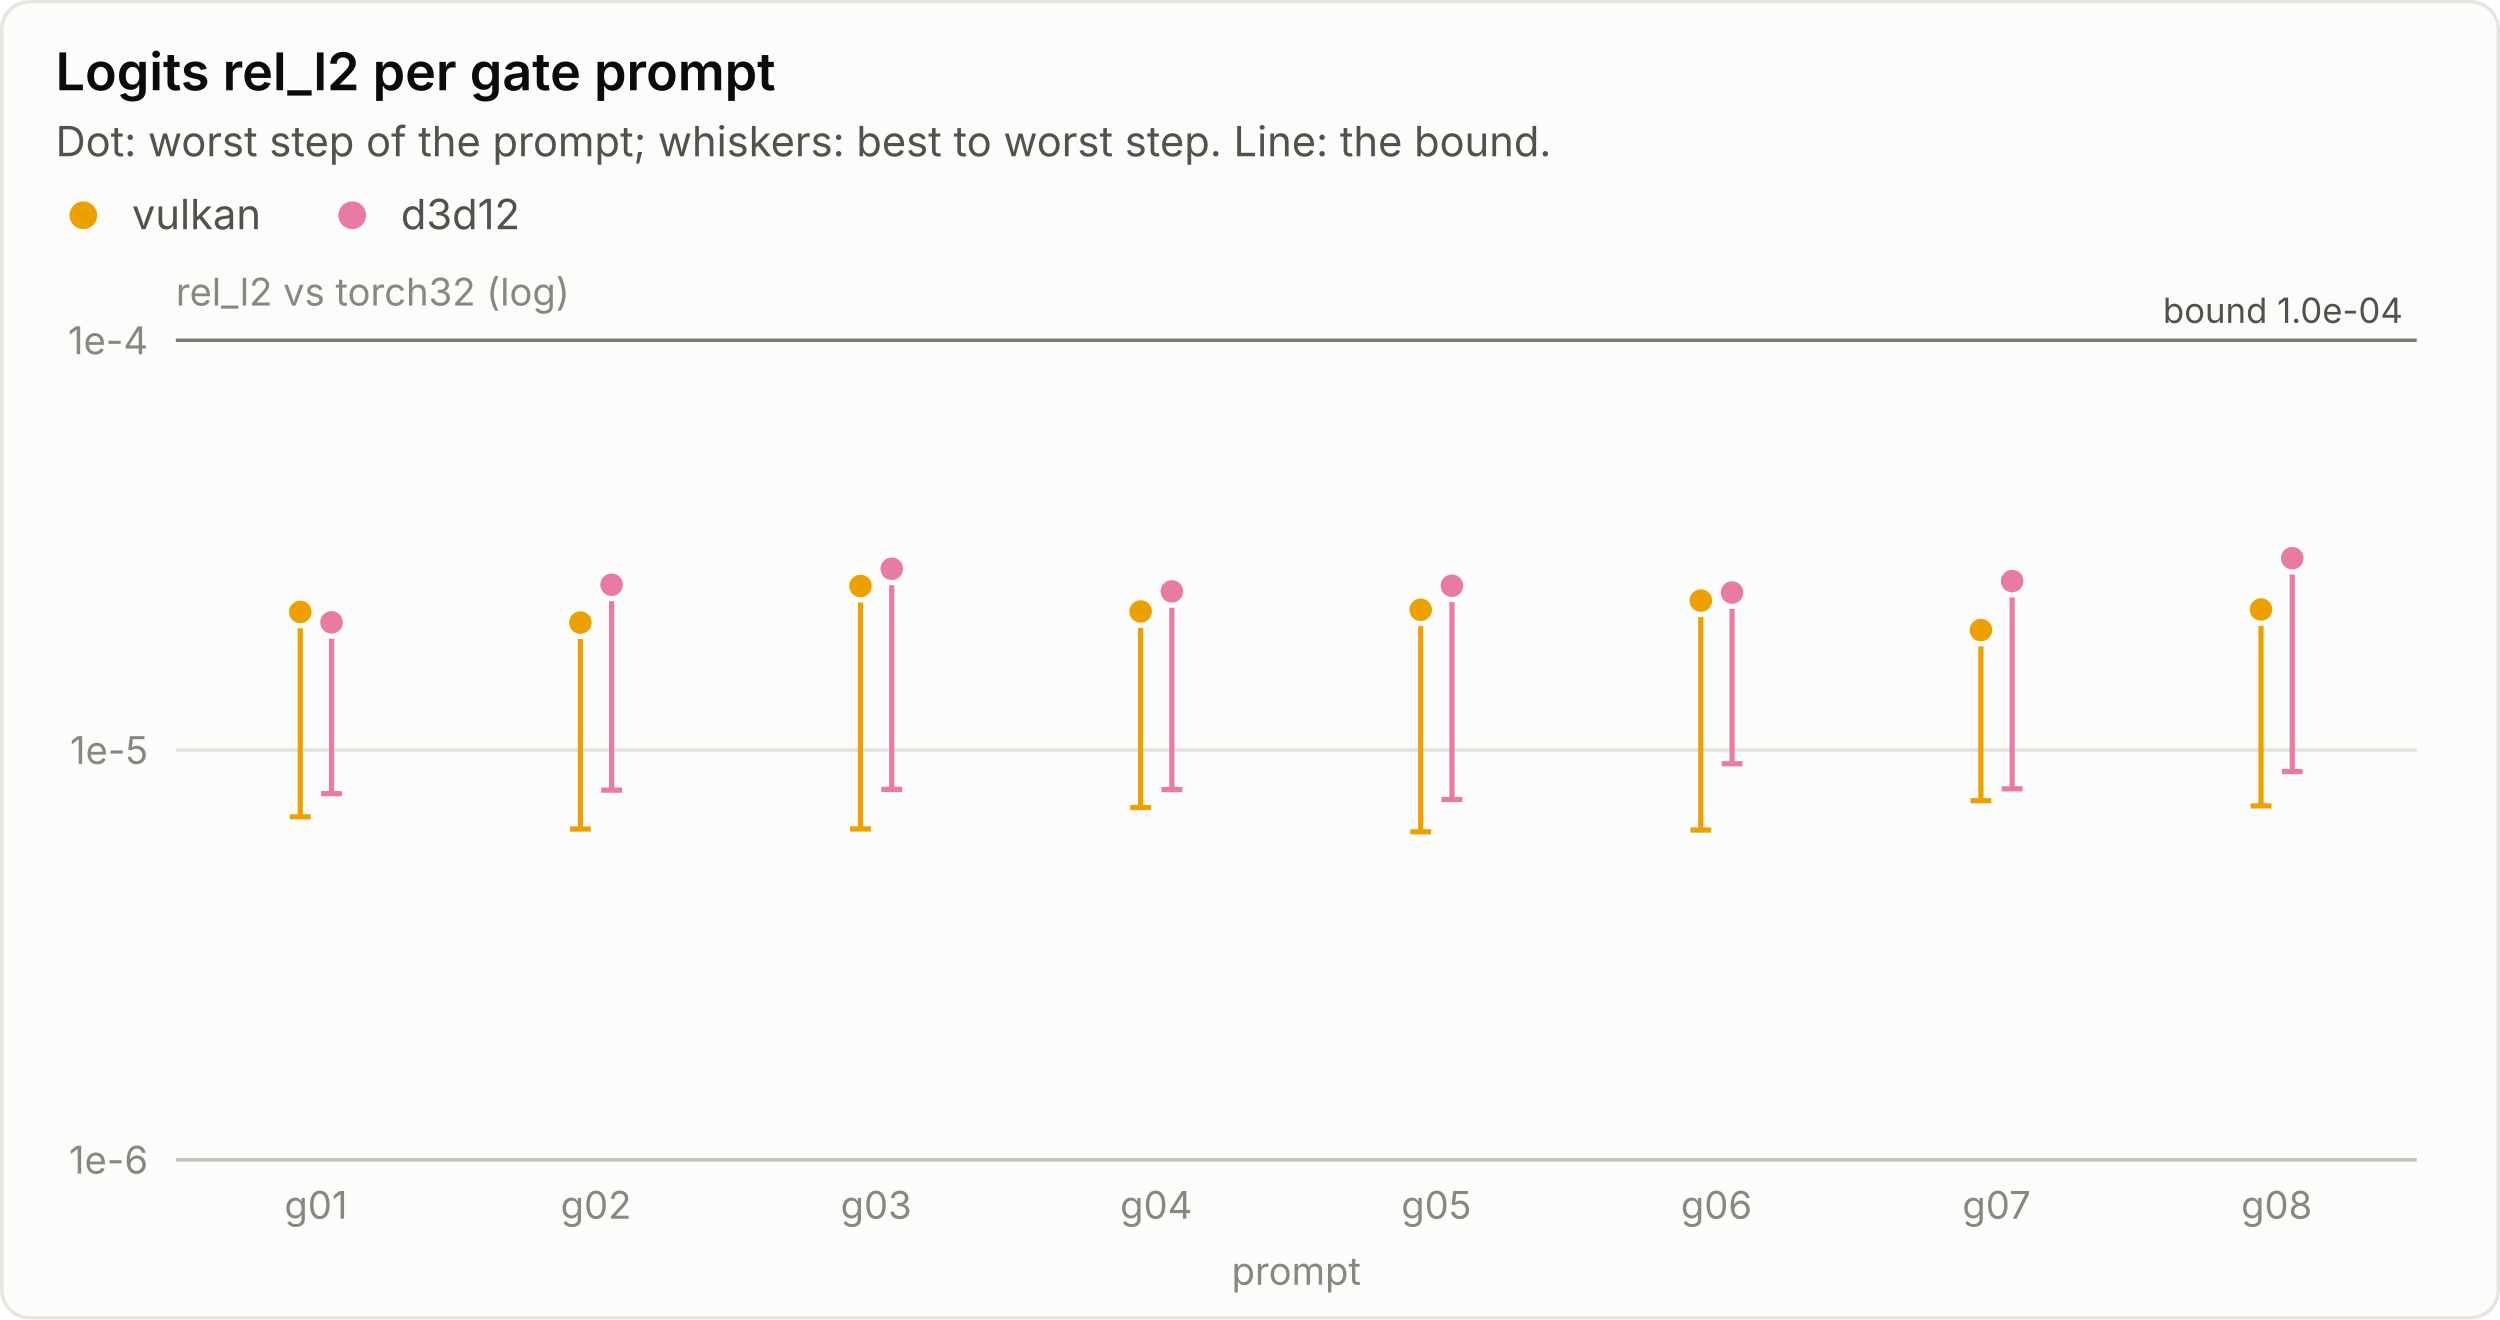
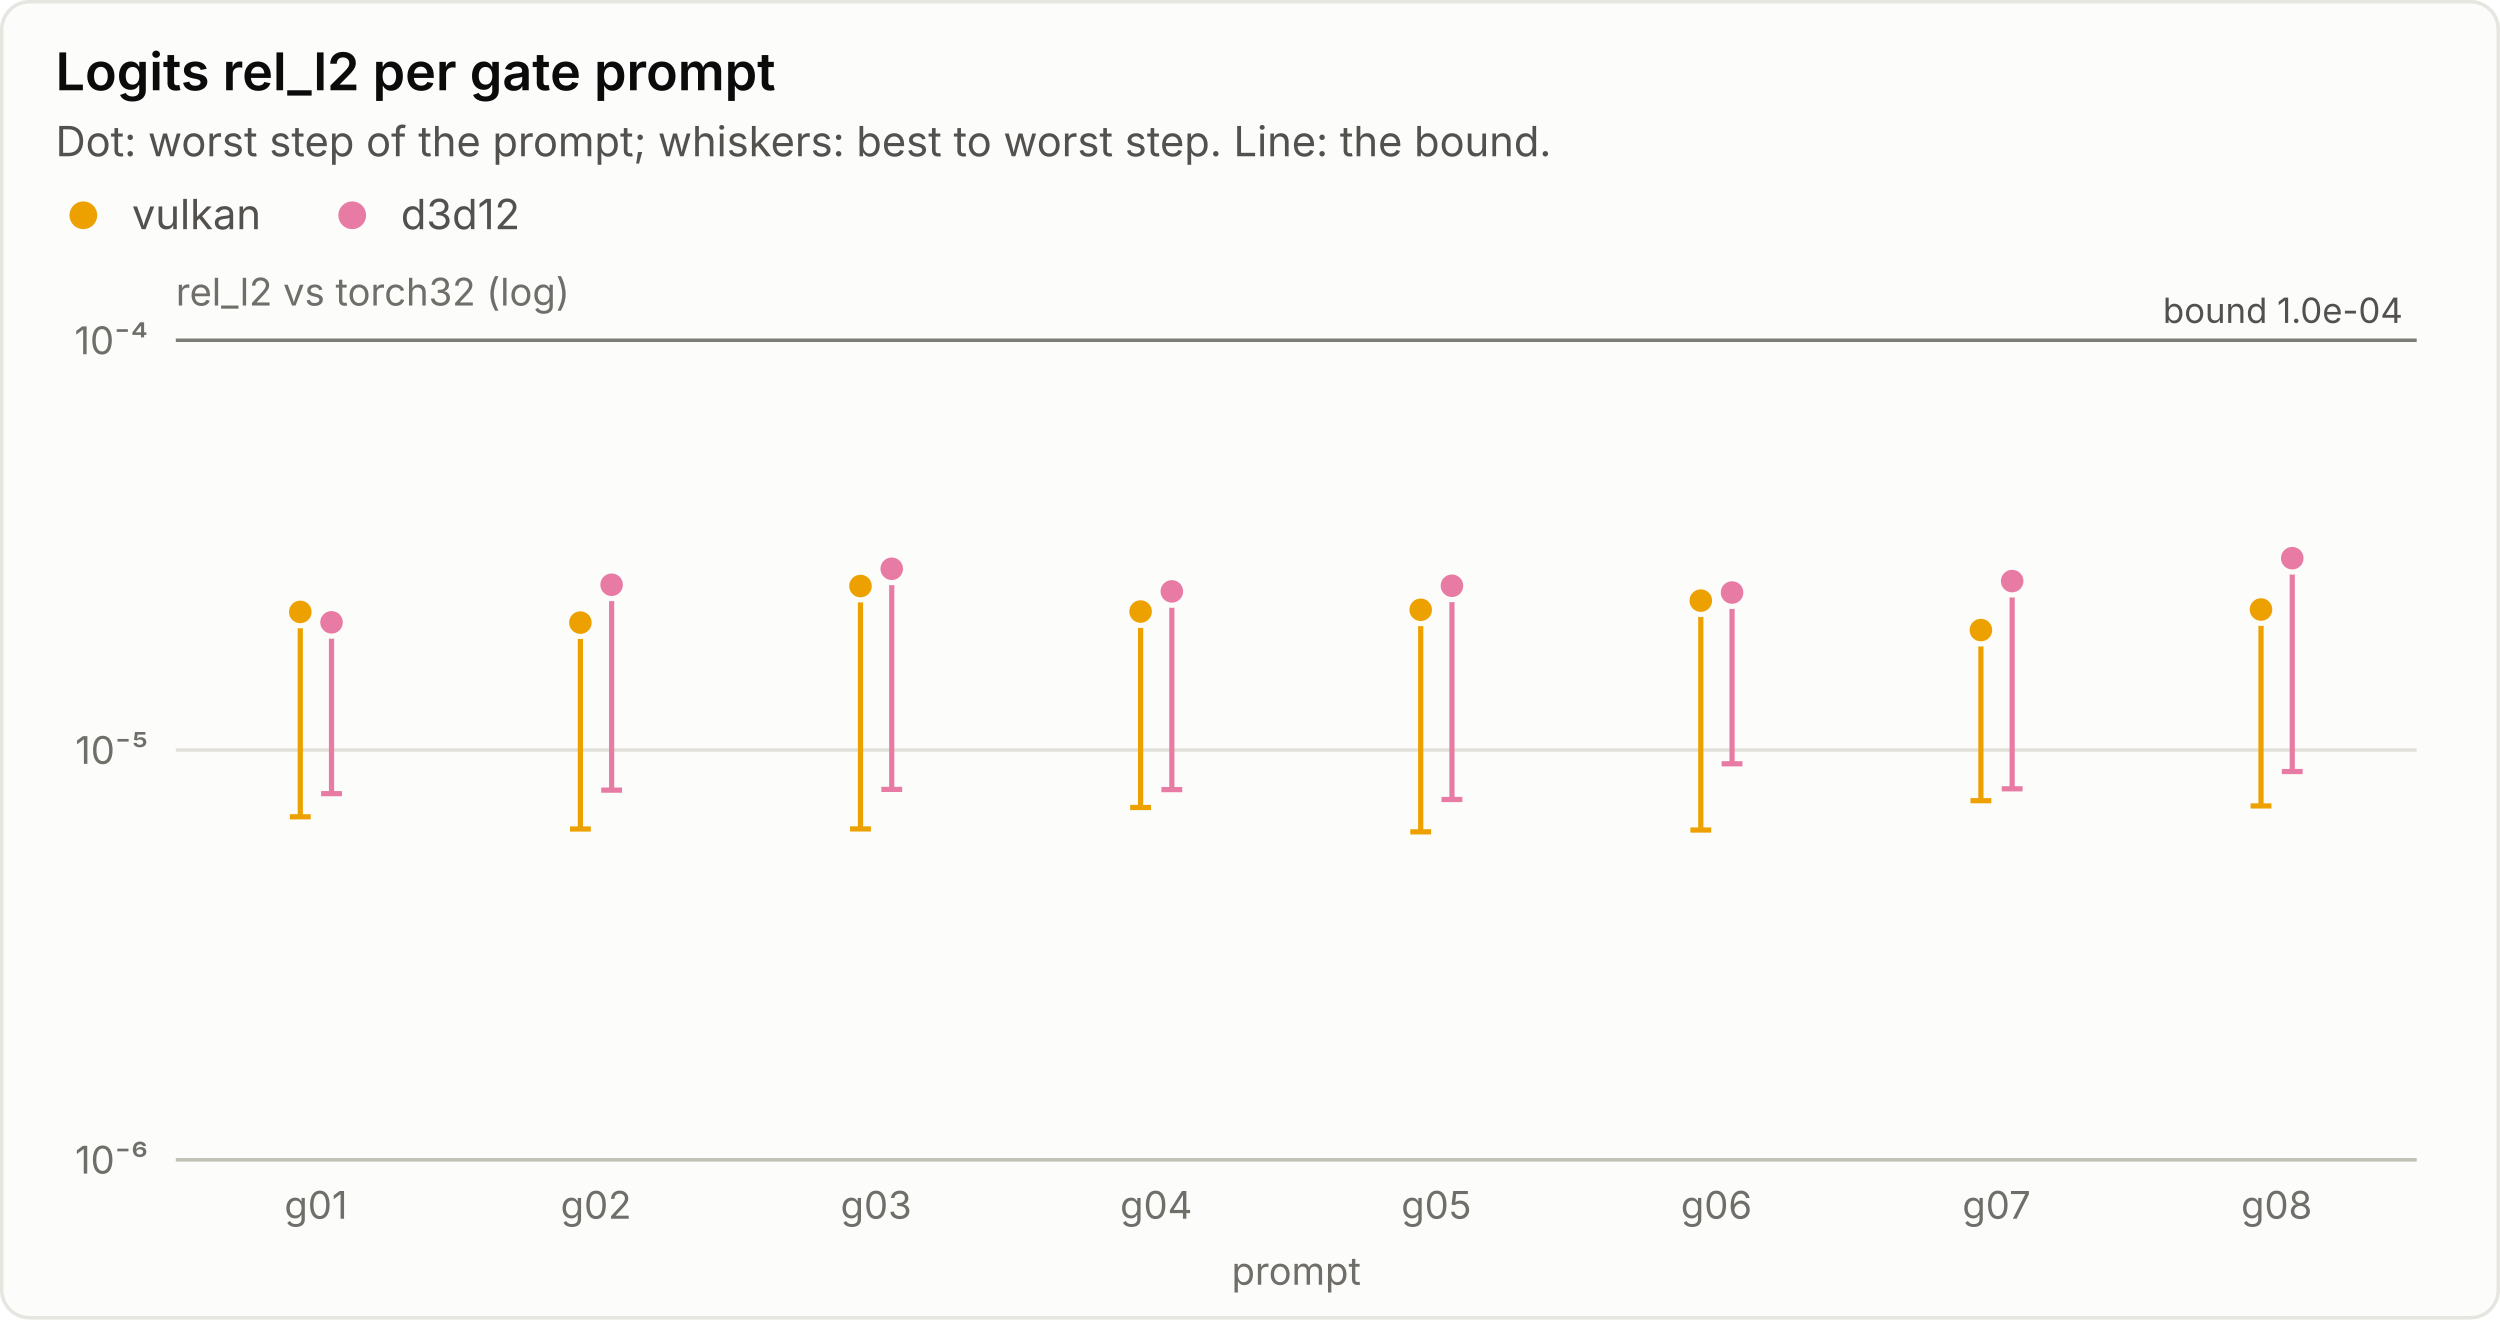
<svg xmlns="http://www.w3.org/2000/svg" width="720" height="380" viewBox="0 0 720 380" role="img" aria-labelledby="gate1-logits-title gate1-logits-desc">
-   <style>text{font-family:system-ui,-apple-system,'Segoe UI',sans-serif}.line{fill:none;stroke-width:2;stroke-linejoin:round;stroke-linecap:round}.bg{fill:#fcfcfb}.frame{fill:none;stroke:#e6e5e0}.t1{fill:#0b0b0b}.t2{fill:#52514e}.t3{fill:#898781}.grid{stroke:#e1e0d9}.axis{stroke:#c3c2b7}.ref{stroke:#52514e}.band{fill:#f0efec}.ring{stroke:#fcfcfb}.gap{stroke:#fcfcfb}.qx{fill:#f0efec}.fn{fill:#a3a29c}.sn{stroke:#a3a29c}.f0{fill:#2a78d6}.s0{stroke:#2a78d6}.f1{fill:#eb6834}.s1{stroke:#eb6834}.f2{fill:#1baf7a}.s2{stroke:#1baf7a}.f3{fill:#eda100}.s3{stroke:#eda100}.f4{fill:#e87ba4}.s4{stroke:#e87ba4}.f5{fill:#008300}.s5{stroke:#008300}.f6{fill:#6250d6}.s6{stroke:#6250d6}.f7{fill:#e34948}.s7{stroke:#e34948}.q0{fill:#cde2fb}.q1{fill:#b7d3f6}.q2{fill:#9ec5f4}.q3{fill:#86b6ef}.q4{fill:#6da7ec}.q5{fill:#5598e7}.q6{fill:#3987e5}.q7{fill:#2a78d6}.q8{fill:#256abf}.q9{fill:#1c5cab}.q10{fill:#184f95}.q11{fill:#104281}.q12{fill:#0d366b}.fgood{fill:#0ca30c}.sgood{stroke:#0ca30c}.fwarn{fill:#fab219}.swarn{stroke:#fab219}.fserious{fill:#ec835a}.sserious{stroke:#ec835a}.fcrit{fill:#d03b3b}.scrit{stroke:#d03b3b}@media (prefers-color-scheme:dark){.bg{fill:#1a1a19}.frame{fill:none;stroke:#2c2c2a}.t1{fill:#f0efec}.t2{fill:#c3c2b7}.t3{fill:#898781}.grid{stroke:#2c2c2a}.axis{stroke:#383835}.ref{stroke:#c3c2b7}.band{fill:#242423}.ring{stroke:#1a1a19}.gap{stroke:#1a1a19}.qx{fill:#242423}.fn{fill:#6f6e69}.sn{stroke:#6f6e69}.f0{fill:#3987e5}.s0{stroke:#3987e5}.f1{fill:#d95926}.s1{stroke:#d95926}.f2{fill:#199e70}.s2{stroke:#199e70}.f3{fill:#c98500}.s3{stroke:#c98500}.f4{fill:#d55181}.s4{stroke:#d55181}.f5{fill:#008300}.s5{stroke:#008300}.f6{fill:#9085e9}.s6{stroke:#9085e9}.f7{fill:#e66767}.s7{stroke:#e66767}.q0{fill:#0d366b}.q1{fill:#104281}.q2{fill:#184f95}.q3{fill:#1c5cab}.q4{fill:#256abf}.q5{fill:#2a78d6}.q6{fill:#3987e5}.q7{fill:#5598e7}.q8{fill:#6da7ec}.q9{fill:#86b6ef}.q10{fill:#9ec5f4}.q11{fill:#b7d3f6}.q12{fill:#cde2fb}}</style>
+   <style>text{font-family:system-ui,-apple-system,'Segoe UI',sans-serif}.line{fill:none;stroke-width:2;stroke-linejoin:round;stroke-linecap:round}.bg{fill:#fcfcfb}.frame{fill:none;stroke:#e6e5e0}.t1{fill:#0b0b0b}.t2{fill:#52514e}.t3{fill:#6f6e69}.grid{stroke:#e1e0d9}.axis{stroke:#c3c2b7}.ref{stroke:#52514e}.band{fill:#f0efec}.ring{stroke:#fcfcfb}.gap{stroke:#fcfcfb}.qx{fill:#f0efec}.qz{fill:#fcfcfb;stroke:#52514e}.emph{stroke:#52514e}.fn{fill:#a3a29c}.sn{stroke:#a3a29c}.f0{fill:#2a78d6}.s0{stroke:#2a78d6}.f1{fill:#eb6834}.s1{stroke:#eb6834}.f2{fill:#1baf7a}.s2{stroke:#1baf7a}.f3{fill:#eda100}.s3{stroke:#eda100}.f4{fill:#e87ba4}.s4{stroke:#e87ba4}.f5{fill:#008300}.s5{stroke:#008300}.f6{fill:#6250d6}.s6{stroke:#6250d6}.f7{fill:#e34948}.s7{stroke:#e34948}.q0{fill:#cde2fb}.q1{fill:#b7d3f6}.q2{fill:#9ec5f4}.q3{fill:#86b6ef}.q4{fill:#6da7ec}.q5{fill:#5598e7}.q6{fill:#3987e5}.q7{fill:#2a78d6}.q8{fill:#256abf}.q9{fill:#1c5cab}.q10{fill:#184f95}.q11{fill:#104281}.q12{fill:#0d366b}.fgood{fill:#0ca30c}.sgood{stroke:#0ca30c}.fwarn{fill:#fab219}.swarn{stroke:#fab219}.fserious{fill:#ec835a}.sserious{stroke:#ec835a}.fcrit{fill:#d03b3b}.scrit{stroke:#d03b3b}@media (prefers-color-scheme:dark){.bg{fill:#1a1a19}.frame{fill:none;stroke:#2c2c2a}.t1{fill:#f0efec}.t2{fill:#c3c2b7}.t3{fill:#898781}.grid{stroke:#2c2c2a}.axis{stroke:#383835}.ref{stroke:#c3c2b7}.band{fill:#242423}.ring{stroke:#1a1a19}.gap{stroke:#1a1a19}.qx{fill:#242423}.qz{fill:#1a1a19;stroke:#c3c2b7}.emph{stroke:#c3c2b7}.fn{fill:#6f6e69}.sn{stroke:#6f6e69}.f0{fill:#3987e5}.s0{stroke:#3987e5}.f1{fill:#d95926}.s1{stroke:#d95926}.f2{fill:#199e70}.s2{stroke:#199e70}.f3{fill:#c98500}.s3{stroke:#c98500}.f4{fill:#d55181}.s4{stroke:#d55181}.f5{fill:#008300}.s5{stroke:#008300}.f6{fill:#9085e9}.s6{stroke:#9085e9}.f7{fill:#e66767}.s7{stroke:#e66767}.q0{fill:#0d366b}.q1{fill:#104281}.q2{fill:#184f95}.q3{fill:#1c5cab}.q4{fill:#256abf}.q5{fill:#2a78d6}.q6{fill:#3987e5}.q7{fill:#5598e7}.q8{fill:#6da7ec}.q9{fill:#86b6ef}.q10{fill:#9ec5f4}.q11{fill:#b7d3f6}.q12{fill:#cde2fb}}</style>
  <rect class="bg" x="0" y="0" width="720" height="380" rx="8" />
  <rect class="frame" x="0.5" y="0.5" width="719" height="379" rx="8" />
  <text class="t1" x="16" y="26" font-size="15" font-weight="600">Logits rel_l2 per gate prompt</text>
  <text class="t2" x="16" y="45" font-size="12">Dot: worst step of the prompt; whiskers: best to worst step. Line: the bound.</text>
  <circle class="f3" cx="24" cy="62" r="4" />
  <text class="t2" x="38" y="66" font-size="12">vulkan</text>
  <circle class="f4" cx="101.44" cy="62" r="4" />
  <text class="t2" x="115.44" y="66" font-size="12">d3d12</text>
  <line class="grid" x1="50.64" y1="334" x2="696" y2="334" stroke-width="1" />
-   <text class="t3" x="42.64" y="338" font-size="11" text-anchor="end">1e-6</text>
+   <text class="t3" x="42.64" y="338" font-size="11" text-anchor="end">10⁻⁶</text>
  <line class="grid" x1="50.64" y1="216" x2="696" y2="216" stroke-width="1" />
-   <text class="t3" x="42.64" y="220" font-size="11" text-anchor="end">1e-5</text>
+   <text class="t3" x="42.64" y="220" font-size="11" text-anchor="end">10⁻⁵</text>
  <line class="grid" x1="50.64" y1="98" x2="696" y2="98" stroke-width="1" />
-   <text class="t3" x="42.64" y="102" font-size="11" text-anchor="end">1e-4</text>
+   <text class="t3" x="42.64" y="102" font-size="11" text-anchor="end">10⁻⁴</text>
  <line class="ref" x1="50.64" y1="98" x2="696" y2="98" stroke-width="1" stroke-opacity="0.7" />
  <text class="t2" x="692" y="93" font-size="10" text-anchor="end">bound 1.0e-04</text>
  <text class="t3" x="50.64" y="88" font-size="11" text-anchor="start">rel_l2 vs torch32 (log)</text>
  <text class="t3" x="373.32" y="370" font-size="11" text-anchor="middle">prompt</text>
  <text class="t3" x="90.98" y="351" font-size="11" text-anchor="middle">g01</text>
  <text class="t3" x="171.65" y="351" font-size="11" text-anchor="middle">g02</text>
  <text class="t3" x="252.32" y="351" font-size="11" text-anchor="middle">g03</text>
  <text class="t3" x="332.99" y="351" font-size="11" text-anchor="middle">g04</text>
  <text class="t3" x="413.66" y="351" font-size="11" text-anchor="middle">g05</text>
  <text class="t3" x="494.33" y="351" font-size="11" text-anchor="middle">g06</text>
  <text class="t3" x="575" y="351" font-size="11" text-anchor="middle">g07</text>
  <text class="t3" x="655.67" y="351" font-size="11" text-anchor="middle">g08</text>
  <path class="s3" d="M86.48 235.24V176.23M83.48 235.24h6M83.48 176.23h6" stroke-width="1.5" fill="none" />
  <circle class="f3 ring" cx="86.48" cy="176.23" r="4" stroke-width="1.5" />
  <path class="s3" d="M167.15 238.75V179.31M164.15 238.75h6M164.15 179.31h6" stroke-width="1.5" fill="none" />
  <circle class="f3 ring" cx="167.15" cy="179.31" r="4" stroke-width="1.5" />
  <path class="s3" d="M247.82 238.73V168.78M244.82 238.73h6M244.82 168.78h6" stroke-width="1.5" fill="none" />
  <circle class="f3 ring" cx="247.82" cy="168.78" r="4" stroke-width="1.5" />
  <path class="s3" d="M328.49 232.56V176.12M325.49 232.56h6M325.49 176.12h6" stroke-width="1.5" fill="none" />
  <circle class="f3 ring" cx="328.49" cy="176.12" r="4" stroke-width="1.5" />
  <path class="s3" d="M409.16 239.57V175.62M406.16 239.57h6M406.16 175.62h6" stroke-width="1.5" fill="none" />
  <circle class="f3 ring" cx="409.16" cy="175.62" r="4" stroke-width="1.5" />
  <path class="s3" d="M489.83 239.05V172.98M486.83 239.05h6M486.83 172.98h6" stroke-width="1.5" fill="none" />
  <circle class="f3 ring" cx="489.83" cy="172.98" r="4" stroke-width="1.5" />
  <path class="s3" d="M570.5 230.6V181.46M567.5 230.6h6M567.5 181.46h6" stroke-width="1.5" fill="none" />
  <circle class="f3 ring" cx="570.5" cy="181.46" r="4" stroke-width="1.5" />
  <path class="s3" d="M651.17 232.11V175.54M648.17 232.11h6M648.17 175.54h6" stroke-width="1.5" fill="none" />
  <circle class="f3 ring" cx="651.17" cy="175.54" r="4" stroke-width="1.5" />
  <path class="s4" d="M95.48 228.57V179.23M92.48 228.57h6M92.48 179.23h6" stroke-width="1.5" fill="none" />
  <circle class="f4 ring" cx="95.48" cy="179.23" r="4" stroke-width="1.5" />
  <path class="s4" d="M176.15 227.56V168.41M173.15 227.56h6M173.15 168.41h6" stroke-width="1.5" fill="none" />
  <circle class="f4 ring" cx="176.15" cy="168.41" r="4" stroke-width="1.5" />
  <path class="s4" d="M256.82 227.35V163.81M253.82 227.35h6M253.82 163.81h6" stroke-width="1.5" fill="none" />
  <circle class="f4 ring" cx="256.82" cy="163.81" r="4" stroke-width="1.5" />
  <path class="s4" d="M337.49 227.41V170.32M334.49 227.41h6M334.49 170.32h6" stroke-width="1.5" fill="none" />
  <circle class="f4 ring" cx="337.49" cy="170.32" r="4" stroke-width="1.5" />
  <path class="s4" d="M418.16 230.26V168.7M415.16 230.26h6M415.16 168.7h6" stroke-width="1.5" fill="none" />
  <circle class="f4 ring" cx="418.16" cy="168.7" r="4" stroke-width="1.5" />
  <path class="s4" d="M498.83 219.97V170.65M495.83 219.97h6M495.83 170.65h6" stroke-width="1.5" fill="none" />
  <circle class="f4 ring" cx="498.83" cy="170.65" r="4" stroke-width="1.5" />
  <path class="s4" d="M579.5 227.18V167.35M576.5 227.18h6M576.5 167.35h6" stroke-width="1.5" fill="none" />
  <circle class="f4 ring" cx="579.5" cy="167.35" r="4" stroke-width="1.5" />
  <path class="s4" d="M660.17 222.2V160.76M657.17 222.2h6M657.17 160.76h6" stroke-width="1.5" fill="none" />
  <circle class="f4 ring" cx="660.17" cy="160.76" r="4" stroke-width="1.5" />
  <line class="axis" x1="50.64" y1="334" x2="696" y2="334" stroke-width="1" />
</svg>
